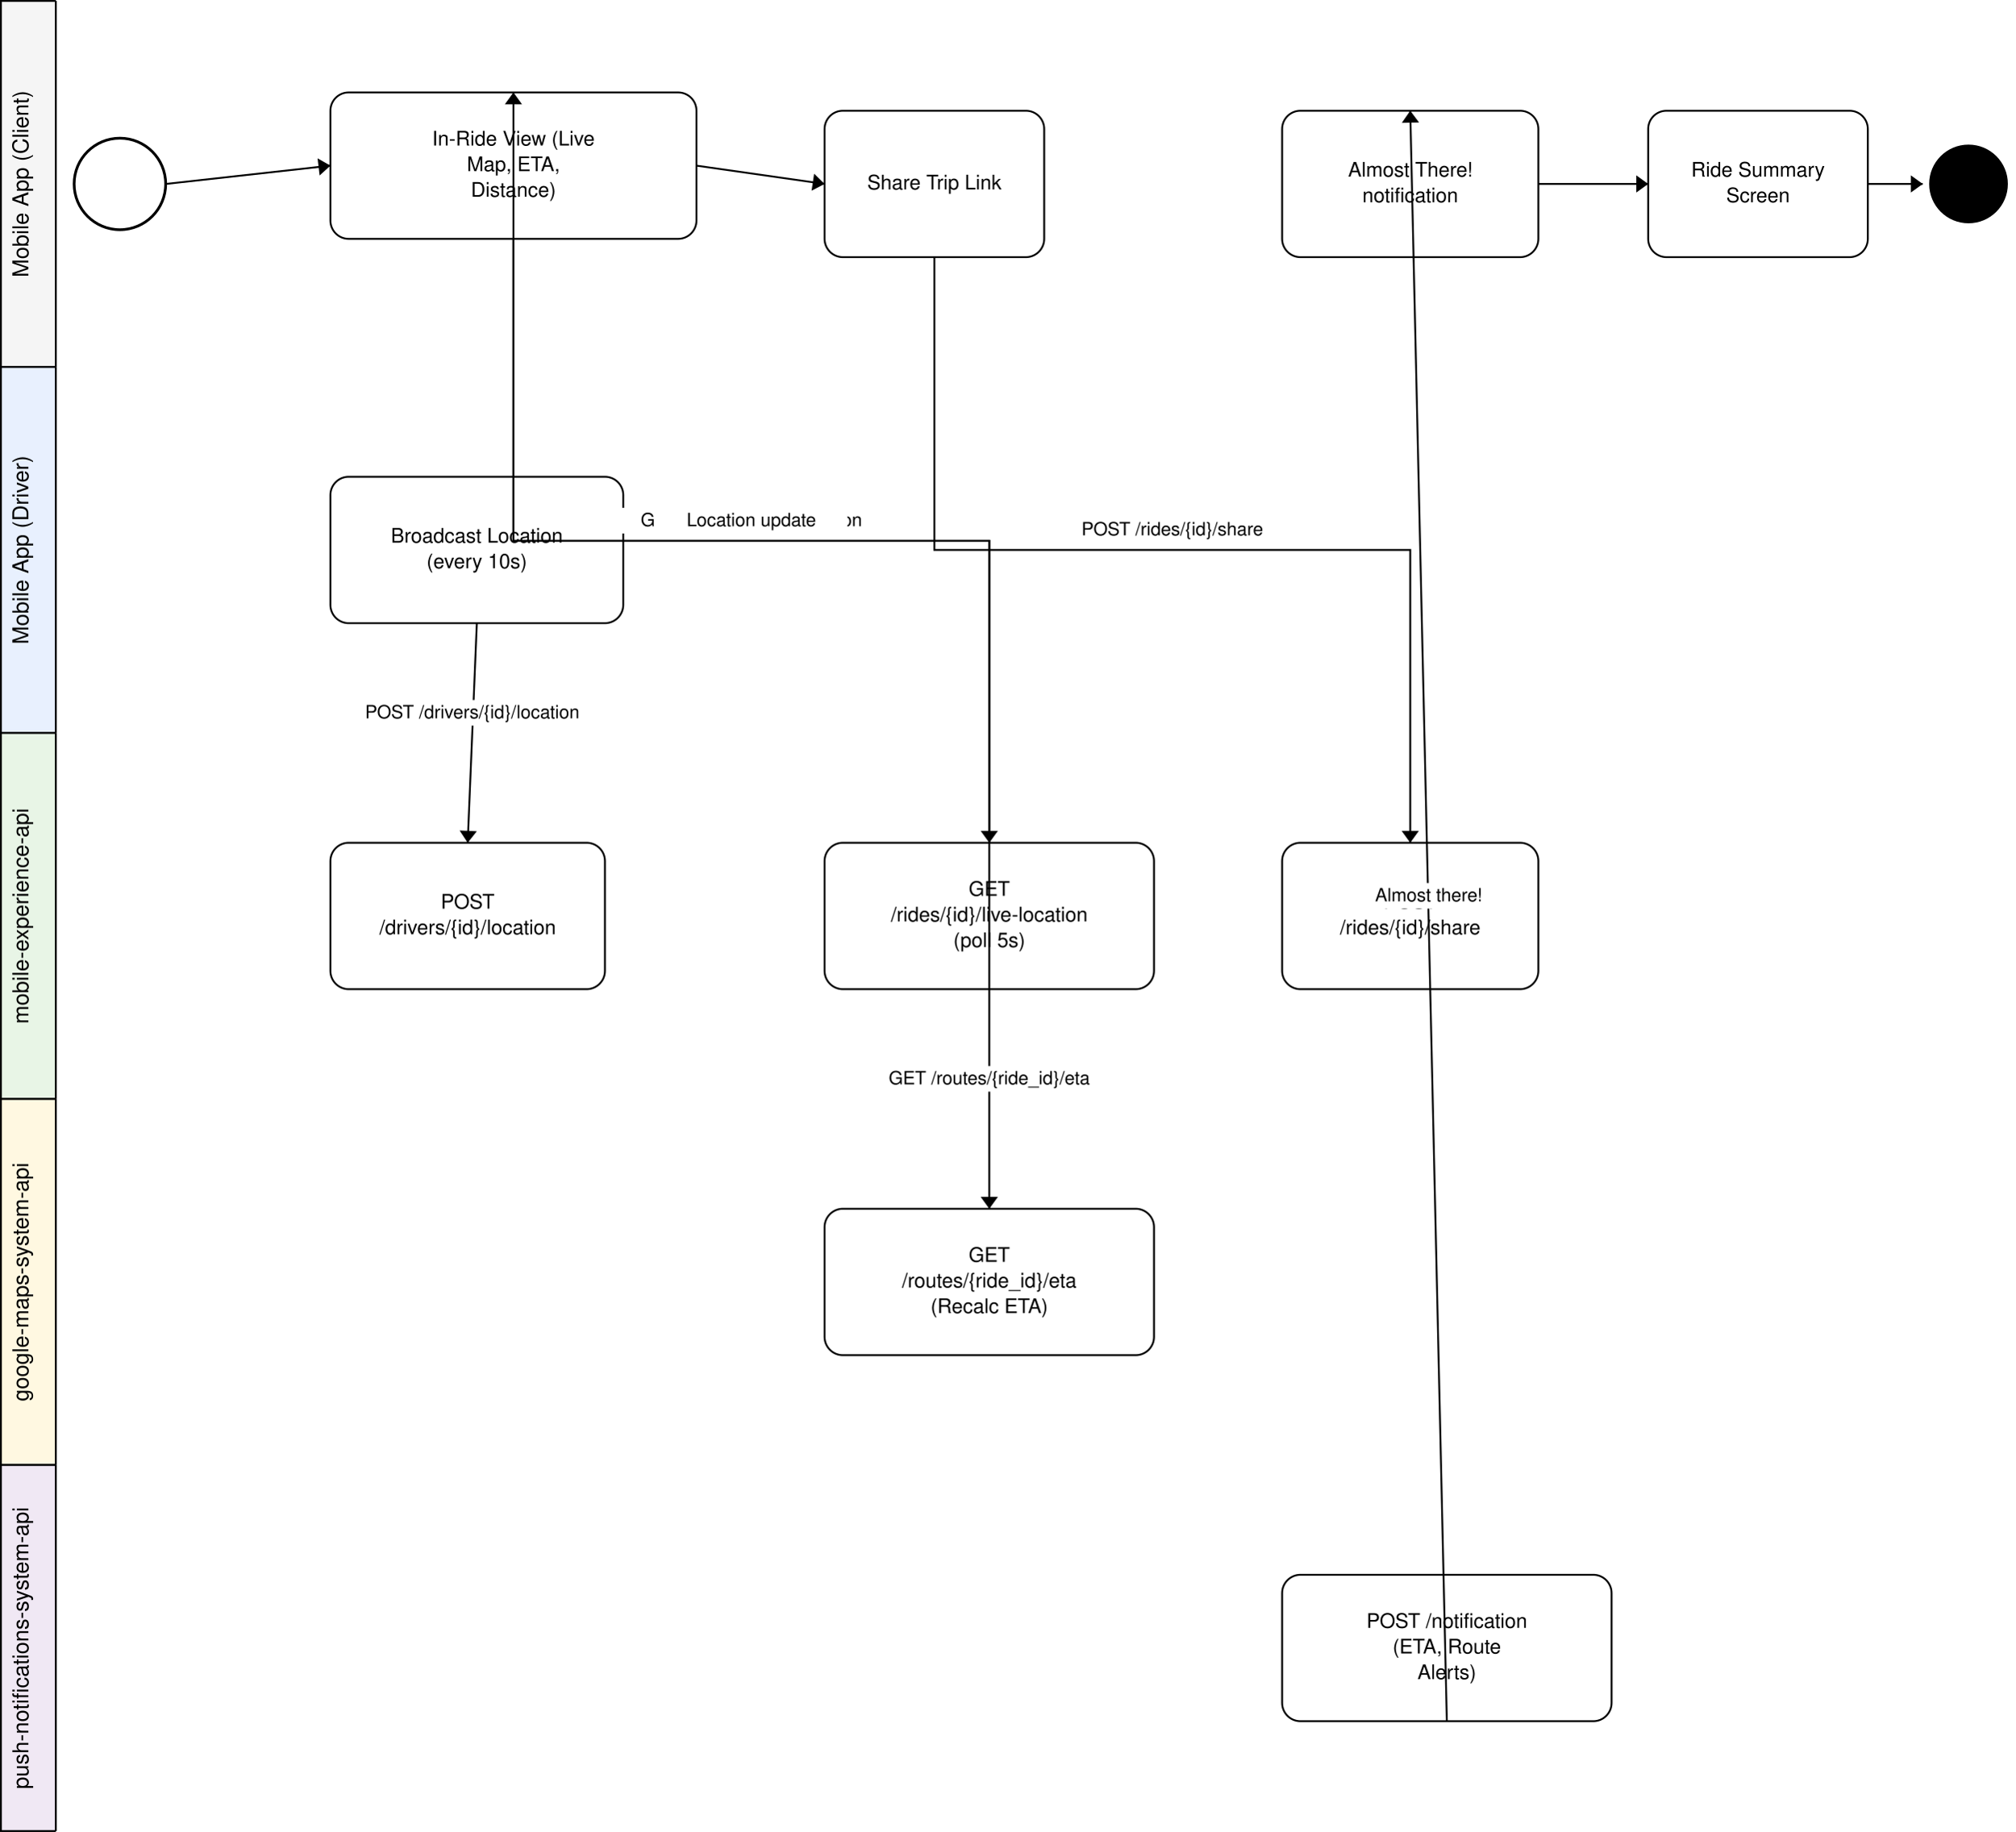
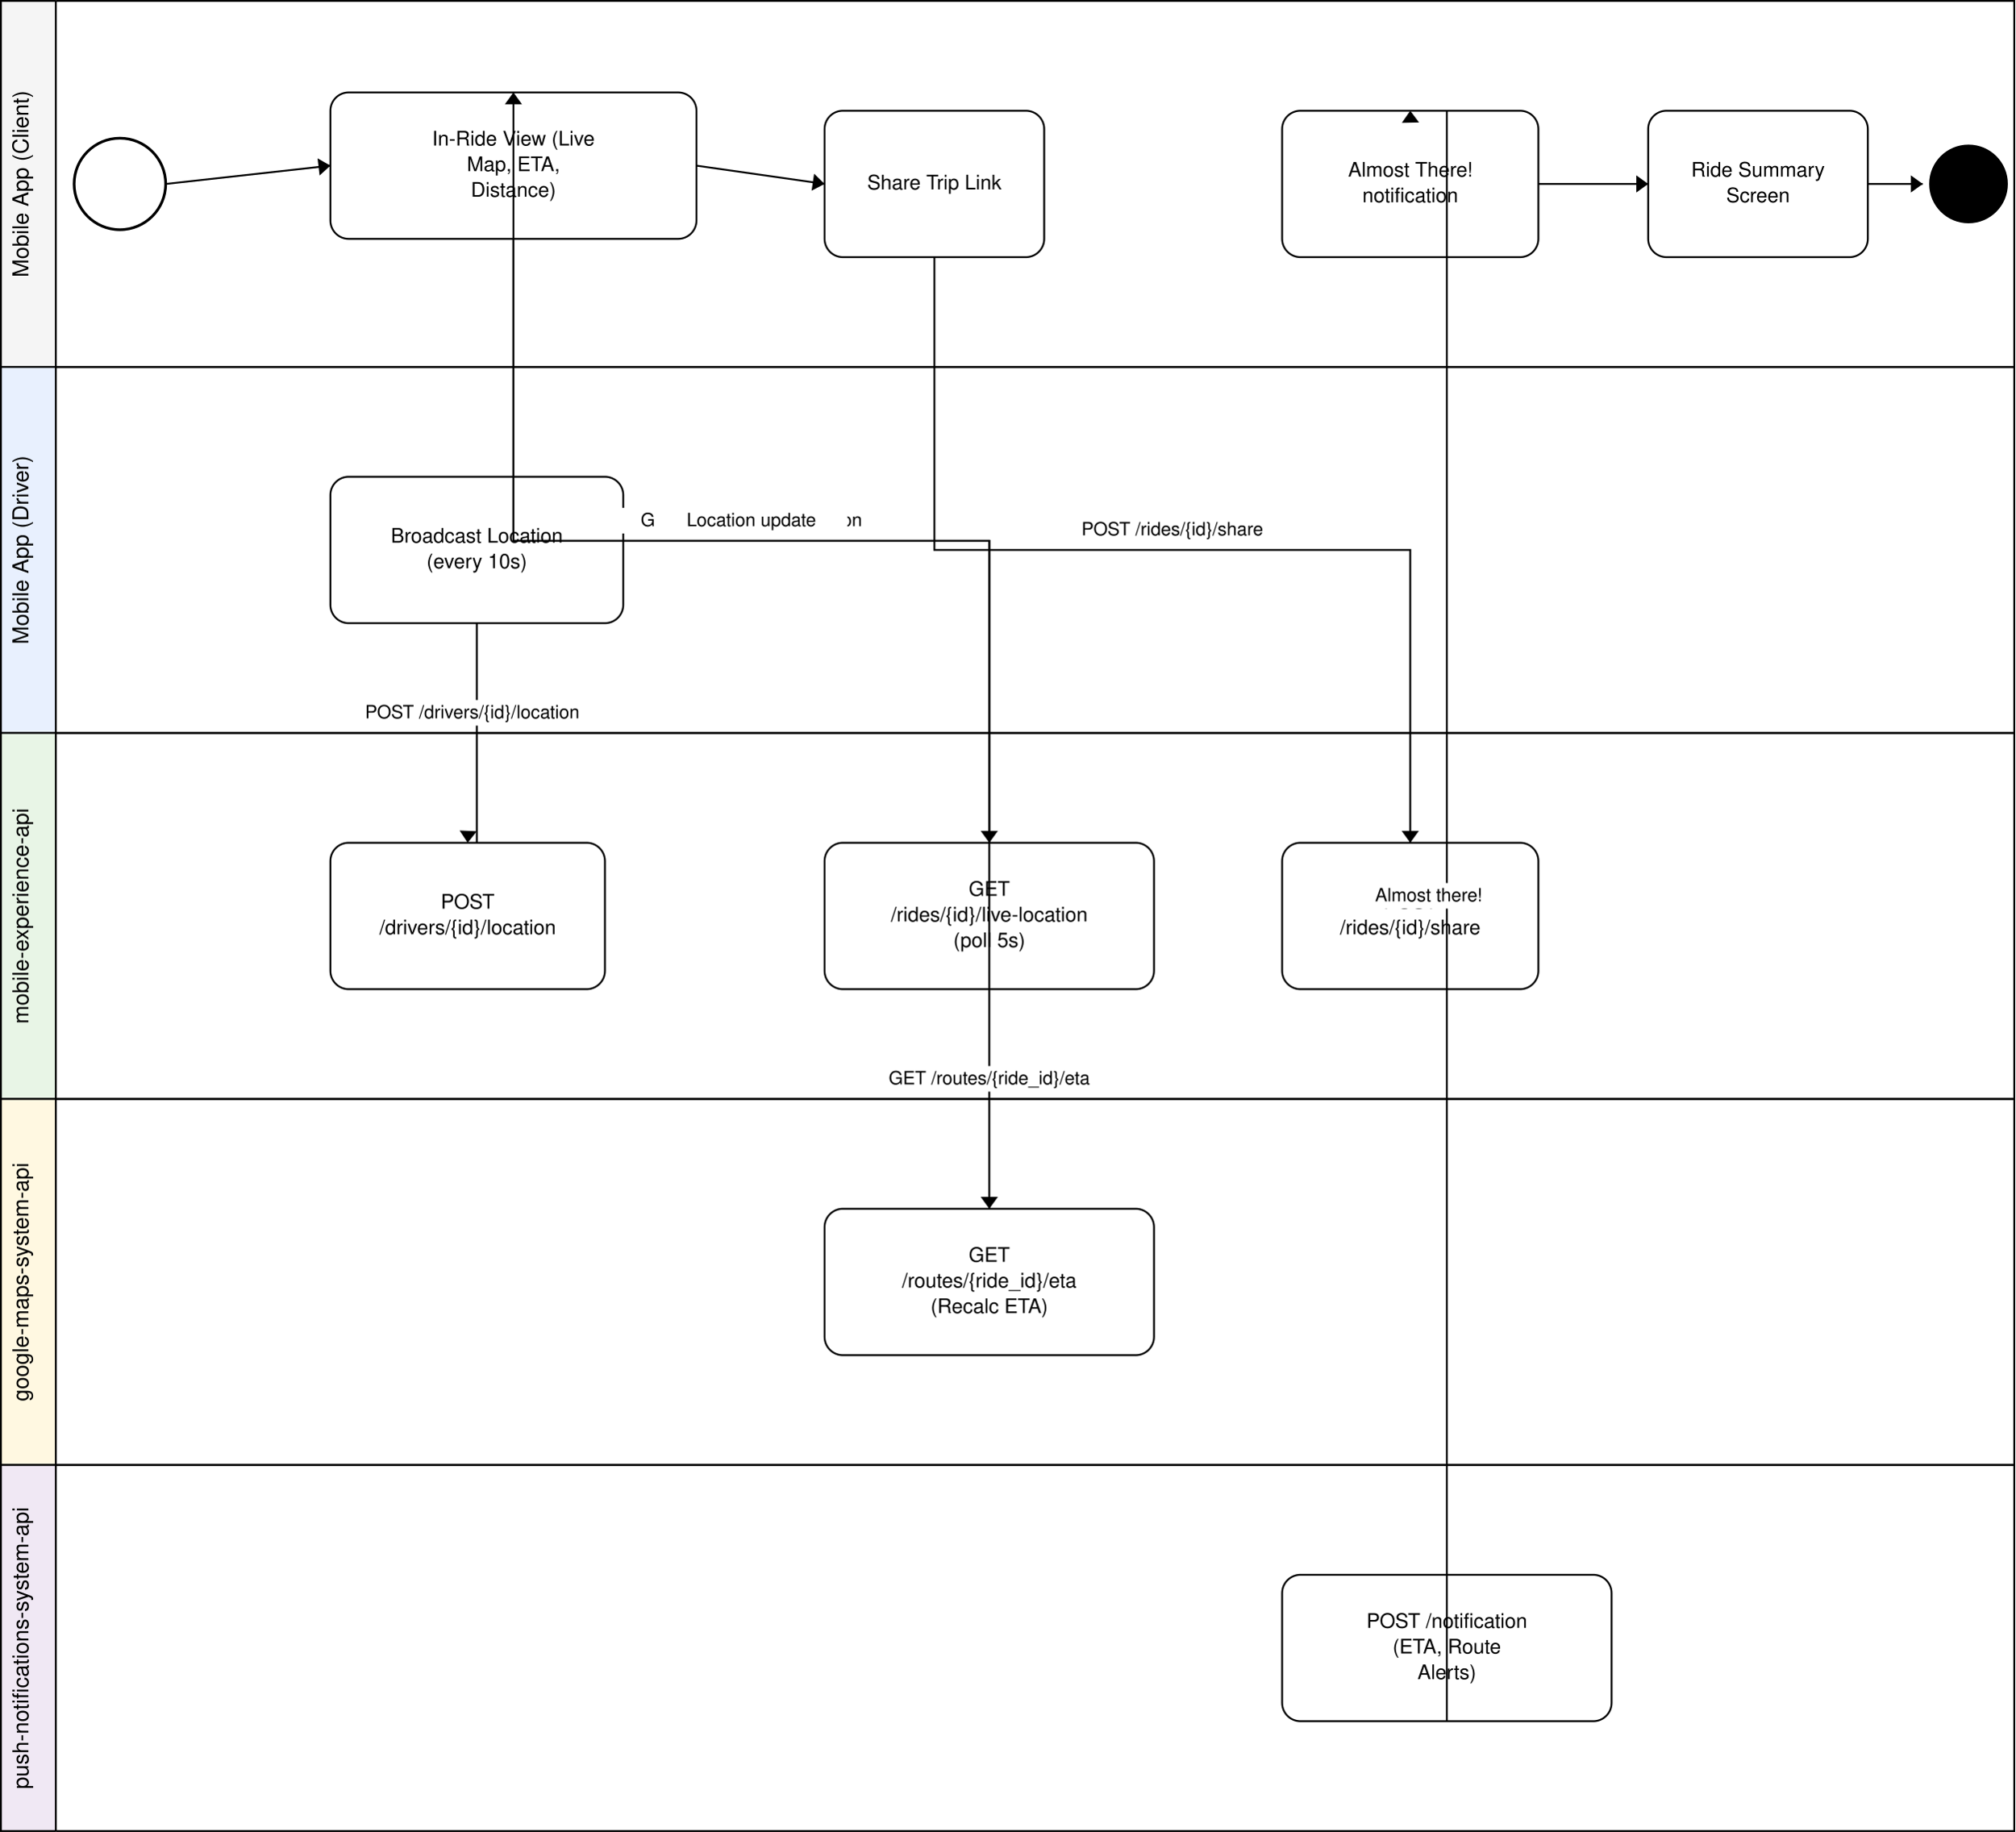
<svg xmlns="http://www.w3.org/2000/svg" version="1.1" width="1101px" height="1001px" viewBox="-0.5 -0.5 1101 1001" content="&lt;mxfile host=&quot;app.diagrams.net&quot; agent=&quot;RideXpress-docs&quot; version=&quot;24.5.3&quot; type=&quot;github&quot;&gt;   &lt;diagram name=&quot;Real-time In-Ride Tracking Flow&quot; id=&quot;diagram-01&quot;&gt;     &lt;mxGraphModel dx=&quot;1652&quot; dy=&quot;1200&quot; grid=&quot;1&quot; gridSize=&quot;10&quot; guides=&quot;1&quot; tooltips=&quot;1&quot; connect=&quot;1&quot; arrows=&quot;1&quot; fold=&quot;1&quot; page=&quot;1&quot; pageScale=&quot;1&quot; pageWidth=&quot;1100&quot; pageHeight=&quot;1000&quot; math=&quot;0&quot; shadow=&quot;0&quot;&gt;       &lt;root&gt;         &lt;mxCell id=&quot;0&quot; /&gt;         &lt;mxCell id=&quot;1&quot; parent=&quot;0&quot; /&gt;         &lt;mxCell id=&quot;L1&quot; value=&quot;Mobile App (Client)&quot; style=&quot;swimlane;horizontal=0;whiteSpace=wrap;html=1;&quot; parent=&quot;1&quot; vertex=&quot;1&quot;&gt;           &lt;mxGeometry y=&quot;0&quot; width=&quot;1100&quot; height=&quot;200&quot; as=&quot;geometry&quot; /&gt;         &lt;/mxCell&gt;         &lt;mxCell id=&quot;L2&quot; value=&quot;Mobile App (Driver)&quot; style=&quot;swimlane;horizontal=0;whiteSpace=wrap;html=1;&quot; parent=&quot;1&quot; vertex=&quot;1&quot;&gt;           &lt;mxGeometry y=&quot;200&quot; width=&quot;1100&quot; height=&quot;200&quot; as=&quot;geometry&quot; /&gt;         &lt;/mxCell&gt;         &lt;mxCell id=&quot;L3&quot; value=&quot;mobile-experience-api&quot; style=&quot;swimlane;horizontal=0;whiteSpace=wrap;html=1;&quot; parent=&quot;1&quot; vertex=&quot;1&quot;&gt;           &lt;mxGeometry y=&quot;400&quot; width=&quot;1100&quot; height=&quot;200&quot; as=&quot;geometry&quot; /&gt;         &lt;/mxCell&gt;         &lt;mxCell id=&quot;L4&quot; value=&quot;google-maps-system-api&quot; style=&quot;swimlane;horizontal=0;whiteSpace=wrap;html=1;&quot; parent=&quot;1&quot; vertex=&quot;1&quot;&gt;           &lt;mxGeometry y=&quot;600&quot; width=&quot;1100&quot; height=&quot;200&quot; as=&quot;geometry&quot; /&gt;         &lt;/mxCell&gt;         &lt;mxCell id=&quot;L5&quot; value=&quot;push-notifications-system-api&quot; style=&quot;swimlane;horizontal=0;whiteSpace=wrap;html=1;&quot; parent=&quot;1&quot; vertex=&quot;1&quot;&gt;           &lt;mxGeometry y=&quot;800&quot; width=&quot;1100&quot; height=&quot;200&quot; as=&quot;geometry&quot; /&gt;         &lt;/mxCell&gt;         &lt;mxCell id=&quot;start&quot; style=&quot;points=[[0.145,0.145,0],[0.5,0,0],[0.855,0.145,0],[1,0.5,0],[0.855,0.855,0],[0.5,1,0],[0.145,0.855,0],[0,0.5,0]];shape=mxgraph.bpmn.event;html=1;verticalLabelPosition=bottom;labelBackgroundColor=#ffffff;verticalAlign=top;align=center;perimeter=ellipsePerimeter;outlineConnect=0;aspect=fixed;outline=standard;symbol=general;&quot; parent=&quot;L1&quot; vertex=&quot;1&quot;&gt;           &lt;mxGeometry x=&quot;40&quot; y=&quot;75&quot; width=&quot;50&quot; height=&quot;50&quot; as=&quot;geometry&quot; /&gt;         &lt;/mxCell&gt;         &lt;mxCell id=&quot;t1&quot; value=&quot;In-Ride View (Live Map, ETA, Distance)&quot; style=&quot;points=[[0.25,0,0],[0.5,0,0],[0.75,0,0],[1,0.25,0],[1,0.5,0],[1,0.75,0],[0.75,1,0],[0.5,1,0],[0.25,1,0],[0,0.75,0],[0,0.5,0],[0,0.25,0]];shape=mxgraph.bpmn.task;whiteSpace=wrap;rectStyle=rounded;size=10;html=1;container=1;expand=0;collapsible=0;taskMarker=abstract;&quot; parent=&quot;L1&quot; vertex=&quot;1&quot;&gt;           &lt;mxGeometry x=&quot;180&quot; y=&quot;50&quot; width=&quot;200&quot; height=&quot;80&quot; as=&quot;geometry&quot; /&gt;         &lt;/mxCell&gt;         &lt;mxCell id=&quot;t1b&quot; value=&quot;Share Trip Link&quot; style=&quot;points=[[0.25,0,0],[0.5,0,0],[0.75,0,0],[1,0.25,0],[1,0.5,0],[1,0.75,0],[0.75,1,0],[0.5,1,0],[0.25,1,0],[0,0.75,0],[0,0.5,0],[0,0.25,0]];shape=mxgraph.bpmn.task;whiteSpace=wrap;rectStyle=rounded;size=10;html=1;container=1;expand=0;collapsible=0;taskMarker=abstract;&quot; parent=&quot;L1&quot; vertex=&quot;1&quot;&gt;           &lt;mxGeometry x=&quot;450&quot; y=&quot;60&quot; width=&quot;120&quot; height=&quot;80&quot; as=&quot;geometry&quot; /&gt;         &lt;/mxCell&gt;         &lt;mxCell id=&quot;t1c&quot; value=&quot;Almost There! notification&quot; style=&quot;points=[[0.25,0,0],[0.5,0,0],[0.75,0,0],[1,0.25,0],[1,0.5,0],[1,0.75,0],[0.75,1,0],[0.5,1,0],[0.25,1,0],[0,0.75,0],[0,0.5,0],[0,0.25,0]];shape=mxgraph.bpmn.task;whiteSpace=wrap;rectStyle=rounded;size=10;html=1;container=1;expand=0;collapsible=0;taskMarker=abstract;&quot; parent=&quot;L1&quot; vertex=&quot;1&quot;&gt;           &lt;mxGeometry x=&quot;700&quot; y=&quot;60&quot; width=&quot;140&quot; height=&quot;80&quot; as=&quot;geometry&quot; /&gt;         &lt;/mxCell&gt;         &lt;mxCell id=&quot;t1d&quot; value=&quot;Ride Summary Screen&quot; style=&quot;points=[[0.25,0,0],[0.5,0,0],[0.75,0,0],[1,0.25,0],[1,0.5,0],[1,0.75,0],[0.75,1,0],[0.5,1,0],[0.25,1,0],[0,0.75,0],[0,0.5,0],[0,0.25,0]];shape=mxgraph.bpmn.task;whiteSpace=wrap;rectStyle=rounded;size=10;html=1;container=1;expand=0;collapsible=0;taskMarker=abstract;&quot; parent=&quot;L1&quot; vertex=&quot;1&quot;&gt;           &lt;mxGeometry x=&quot;900&quot; y=&quot;60&quot; width=&quot;120&quot; height=&quot;80&quot; as=&quot;geometry&quot; /&gt;         &lt;/mxCell&gt;         &lt;mxCell id=&quot;end&quot; style=&quot;ellipse;whiteSpace=wrap;html=1;aspect=fixed;fillColor=#000000;&quot; parent=&quot;L1&quot; vertex=&quot;1&quot;&gt;           &lt;mxGeometry x=&quot;1050&quot; y=&quot;75&quot; width=&quot;50&quot; height=&quot;50&quot; as=&quot;geometry&quot; /&gt;         &lt;/mxCell&gt;         &lt;mxCell id=&quot;t2&quot; value=&quot;Broadcast Location (every 10s)&quot; style=&quot;points=[[0.25,0,0],[0.5,0,0],[0.75,0,0],[1,0.25,0],[1,0.5,0],[1,0.75,0],[0.75,1,0],[0.5,1,0],[0.25,1,0],[0,0.75,0],[0,0.5,0],[0,0.25,0]];shape=mxgraph.bpmn.task;whiteSpace=wrap;rectStyle=rounded;size=10;html=1;container=1;expand=0;collapsible=0;taskMarker=abstract;&quot; parent=&quot;L2&quot; vertex=&quot;1&quot;&gt;           &lt;mxGeometry x=&quot;180&quot; y=&quot;60&quot; width=&quot;160&quot; height=&quot;80&quot; as=&quot;geometry&quot; /&gt;         &lt;/mxCell&gt;         &lt;mxCell id=&quot;t3a&quot; value=&quot;POST /drivers/{id}/location&quot; style=&quot;points=[[0.25,0,0],[0.5,0,0],[0.75,0,0],[1,0.25,0],[1,0.5,0],[1,0.75,0],[0.75,1,0],[0.5,1,0],[0.25,1,0],[0,0.75,0],[0,0.5,0],[0,0.25,0]];shape=mxgraph.bpmn.task;whiteSpace=wrap;rectStyle=rounded;size=10;html=1;container=1;expand=0;collapsible=0;taskMarker=abstract;&quot; parent=&quot;L3&quot; vertex=&quot;1&quot;&gt;           &lt;mxGeometry x=&quot;180&quot; y=&quot;60&quot; width=&quot;150&quot; height=&quot;80&quot; as=&quot;geometry&quot; /&gt;         &lt;/mxCell&gt;         &lt;mxCell id=&quot;t3b&quot; value=&quot;GET /rides/{id}/live-location (poll 5s)&quot; style=&quot;points=[[0.25,0,0],[0.5,0,0],[0.75,0,0],[1,0.25,0],[1,0.5,0],[1,0.75,0],[0.75,1,0],[0.5,1,0],[0.25,1,0],[0,0.75,0],[0,0.5,0],[0,0.25,0]];shape=mxgraph.bpmn.task;whiteSpace=wrap;rectStyle=rounded;size=10;html=1;container=1;expand=0;collapsible=0;taskMarker=abstract;&quot; parent=&quot;L3&quot; vertex=&quot;1&quot;&gt;           &lt;mxGeometry x=&quot;450&quot; y=&quot;60&quot; width=&quot;180&quot; height=&quot;80&quot; as=&quot;geometry&quot; /&gt;         &lt;/mxCell&gt;         &lt;mxCell id=&quot;t3c&quot; value=&quot;POST /rides/{id}/share&quot; style=&quot;points=[[0.25,0,0],[0.5,0,0],[0.75,0,0],[1,0.25,0],[1,0.5,0],[1,0.75,0],[0.75,1,0],[0.5,1,0],[0.25,1,0],[0,0.75,0],[0,0.5,0],[0,0.25,0]];shape=mxgraph.bpmn.task;whiteSpace=wrap;rectStyle=rounded;size=10;html=1;container=1;expand=0;collapsible=0;taskMarker=abstract;&quot; parent=&quot;L3&quot; vertex=&quot;1&quot;&gt;           &lt;mxGeometry x=&quot;700&quot; y=&quot;60&quot; width=&quot;140&quot; height=&quot;80&quot; as=&quot;geometry&quot; /&gt;         &lt;/mxCell&gt;         &lt;mxCell id=&quot;t4&quot; value=&quot;GET /routes/{ride_id}/eta (Recalc ETA)&quot; style=&quot;points=[[0.25,0,0],[0.5,0,0],[0.75,0,0],[1,0.25,0],[1,0.5,0],[1,0.75,0],[0.75,1,0],[0.5,1,0],[0.25,1,0],[0,0.75,0],[0,0.5,0],[0,0.25,0]];shape=mxgraph.bpmn.task;whiteSpace=wrap;rectStyle=rounded;size=10;html=1;container=1;expand=0;collapsible=0;taskMarker=abstract;&quot; parent=&quot;L4&quot; vertex=&quot;1&quot;&gt;           &lt;mxGeometry x=&quot;450&quot; y=&quot;60&quot; width=&quot;180&quot; height=&quot;80&quot; as=&quot;geometry&quot; /&gt;         &lt;/mxCell&gt;         &lt;mxCell id=&quot;t5&quot; value=&quot;POST /notification (ETA, Route Alerts)&quot; style=&quot;points=[[0.25,0,0],[0.5,0,0],[0.75,0,0],[1,0.25,0],[1,0.5,0],[1,0.75,0],[0.75,1,0],[0.5,1,0],[0.25,1,0],[0,0.75,0],[0,0.5,0],[0,0.25,0]];shape=mxgraph.bpmn.task;whiteSpace=wrap;rectStyle=rounded;size=10;html=1;container=1;expand=0;collapsible=0;taskMarker=abstract;&quot; parent=&quot;L5&quot; vertex=&quot;1&quot;&gt;           &lt;mxGeometry x=&quot;700&quot; y=&quot;60&quot; width=&quot;180&quot; height=&quot;80&quot; as=&quot;geometry&quot; /&gt;         &lt;/mxCell&gt;         &lt;mxCell id=&quot;e1&quot; style=&quot;edgeStyle=orthogonalEdgeStyle;rounded=0;orthogonalLoop=1;jettySize=auto;html=1;&quot; parent=&quot;1&quot; edge=&quot;1&quot; source=&quot;start&quot; target=&quot;t1&quot;&gt;           &lt;mxGeometry relative=&quot;1&quot; as=&quot;geometry&quot; /&gt;         &lt;/mxCell&gt;         &lt;mxCell id=&quot;e2&quot; style=&quot;edgeStyle=orthogonalEdgeStyle;rounded=0;orthogonalLoop=1;jettySize=auto;html=1;&quot; parent=&quot;1&quot; edge=&quot;1&quot; source=&quot;t2&quot; target=&quot;t3a&quot;&gt;           &lt;mxGeometry relative=&quot;1&quot; as=&quot;geometry&quot; /&gt;         &lt;/mxCell&gt;         &lt;mxCell id=&quot;e2_l&quot; value=&quot;POST /drivers/{id}/location&quot; style=&quot;edgeLabel;html=1;align=center;verticalAlign=middle;resizable=0;points=[];&quot; parent=&quot;e2&quot; vertex=&quot;1&quot;&gt;           &lt;mxGeometry relative=&quot;1&quot; as=&quot;geometry&quot; /&gt;             &lt;mxPoint as=&quot;offset&quot; /&gt;         &lt;/mxCell&gt;         &lt;mxCell id=&quot;e3&quot; style=&quot;edgeStyle=orthogonalEdgeStyle;rounded=0;orthogonalLoop=1;jettySize=auto;html=1;&quot; parent=&quot;1&quot; edge=&quot;1&quot; source=&quot;t1&quot; target=&quot;t3b&quot;&gt;           &lt;mxGeometry relative=&quot;1&quot; as=&quot;geometry&quot; /&gt;         &lt;/mxCell&gt;         &lt;mxCell id=&quot;e3_l&quot; value=&quot;GET /rides/{id}/live-location&quot; style=&quot;edgeLabel;html=1;align=center;verticalAlign=middle;resizable=0;points=[];&quot; parent=&quot;e3&quot; vertex=&quot;1&quot;&gt;           &lt;mxGeometry relative=&quot;1&quot; as=&quot;geometry&quot; /&gt;             &lt;mxPoint as=&quot;offset&quot; /&gt;         &lt;/mxCell&gt;         &lt;mxCell id=&quot;e4&quot; style=&quot;edgeStyle=orthogonalEdgeStyle;rounded=0;orthogonalLoop=1;jettySize=auto;html=1;&quot; parent=&quot;1&quot; edge=&quot;1&quot; source=&quot;t3b&quot; target=&quot;t4&quot;&gt;           &lt;mxGeometry relative=&quot;1&quot; as=&quot;geometry&quot; /&gt;         &lt;/mxCell&gt;         &lt;mxCell id=&quot;e4_l&quot; value=&quot;GET /routes/{ride_id}/eta&quot; style=&quot;edgeLabel;html=1;align=center;verticalAlign=middle;resizable=0;points=[];&quot; parent=&quot;e4&quot; vertex=&quot;1&quot;&gt;           &lt;mxGeometry relative=&quot;1&quot; as=&quot;geometry&quot; /&gt;             &lt;mxPoint as=&quot;offset&quot; /&gt;         &lt;/mxCell&gt;         &lt;mxCell id=&quot;e5&quot; style=&quot;edgeStyle=orthogonalEdgeStyle;rounded=0;orthogonalLoop=1;jettySize=auto;html=1;&quot; parent=&quot;1&quot; edge=&quot;1&quot; source=&quot;t3b&quot; target=&quot;t1&quot;&gt;           &lt;mxGeometry relative=&quot;1&quot; as=&quot;geometry&quot; /&gt;         &lt;/mxCell&gt;         &lt;mxCell id=&quot;e5_l&quot; value=&quot;Location update&quot; style=&quot;edgeLabel;html=1;align=center;verticalAlign=middle;resizable=0;points=[];&quot; parent=&quot;e5&quot; vertex=&quot;1&quot;&gt;           &lt;mxGeometry relative=&quot;1&quot; as=&quot;geometry&quot; /&gt;             &lt;mxPoint as=&quot;offset&quot; /&gt;         &lt;/mxCell&gt;         &lt;mxCell id=&quot;e6&quot; style=&quot;edgeStyle=orthogonalEdgeStyle;rounded=0;orthogonalLoop=1;jettySize=auto;html=1;&quot; parent=&quot;1&quot; edge=&quot;1&quot; source=&quot;t1b&quot; target=&quot;t3c&quot;&gt;           &lt;mxGeometry relative=&quot;1&quot; as=&quot;geometry&quot; /&gt;         &lt;/mxCell&gt;         &lt;mxCell id=&quot;e6_l&quot; value=&quot;POST /rides/{id}/share&quot; style=&quot;edgeLabel;html=1;align=center;verticalAlign=middle;resizable=0;points=[];&quot; parent=&quot;e6&quot; vertex=&quot;1&quot;&gt;           &lt;mxGeometry relative=&quot;1&quot; as=&quot;geometry&quot; /&gt;             &lt;mxPoint as=&quot;offset&quot; /&gt;         &lt;/mxCell&gt;         &lt;mxCell id=&quot;e7&quot; style=&quot;edgeStyle=orthogonalEdgeStyle;rounded=0;orthogonalLoop=1;jettySize=auto;html=1;&quot; parent=&quot;1&quot; edge=&quot;1&quot; source=&quot;t1&quot; target=&quot;t1b&quot;&gt;           &lt;mxGeometry relative=&quot;1&quot; as=&quot;geometry&quot; /&gt;         &lt;/mxCell&gt;         &lt;mxCell id=&quot;e8&quot; style=&quot;edgeStyle=orthogonalEdgeStyle;rounded=0;orthogonalLoop=1;jettySize=auto;html=1;&quot; parent=&quot;1&quot; edge=&quot;1&quot; source=&quot;t5&quot; target=&quot;t1c&quot;&gt;           &lt;mxGeometry relative=&quot;1&quot; as=&quot;geometry&quot; /&gt;         &lt;/mxCell&gt;         &lt;mxCell id=&quot;e8_l&quot; value=&quot;Almost there!&quot; style=&quot;edgeLabel;html=1;align=center;verticalAlign=middle;resizable=0;points=[];&quot; parent=&quot;e8&quot; vertex=&quot;1&quot;&gt;           &lt;mxGeometry relative=&quot;1&quot; as=&quot;geometry&quot; /&gt;             &lt;mxPoint as=&quot;offset&quot; /&gt;         &lt;/mxCell&gt;         &lt;mxCell id=&quot;e9&quot; style=&quot;edgeStyle=orthogonalEdgeStyle;rounded=0;orthogonalLoop=1;jettySize=auto;html=1;&quot; parent=&quot;1&quot; edge=&quot;1&quot; source=&quot;t1c&quot; target=&quot;t1d&quot;&gt;           &lt;mxGeometry relative=&quot;1&quot; as=&quot;geometry&quot; /&gt;         &lt;/mxCell&gt;         &lt;mxCell id=&quot;e10&quot; style=&quot;edgeStyle=orthogonalEdgeStyle;rounded=0;orthogonalLoop=1;jettySize=auto;html=1;&quot; parent=&quot;1&quot; edge=&quot;1&quot; source=&quot;t1d&quot; target=&quot;end&quot;&gt;           &lt;mxGeometry relative=&quot;1&quot; as=&quot;geometry&quot; /&gt;         &lt;/mxCell&gt;       &lt;/root&gt;     &lt;/mxGraphModel&gt;   &lt;/diagram&gt; &lt;/mxfile&gt;" style="background-color: rgb(255, 255, 255);">
  <defs />
  <g>
    <path d="M 30 0 L 0 0 L 0 200 L 30 200" fill="#f5f5f5" stroke="rgb(0, 0, 0)" stroke-miterlimit="10" pointer-events="all" />
-     <path d="30 0 L 1100 0 L 1100 200 L 30 200" fill="none" stroke="rgb(0, 0, 0)" stroke-miterlimit="10" pointer-events="none" />
+     <path d="M 30 0 L 1100 0 L 1100 200 L 30 200" fill="none" stroke="rgb(0, 0, 0)" stroke-miterlimit="10" pointer-events="none" />
    <path d="M 30 0 L 30 200" fill="none" stroke="rgb(0, 0, 0)" stroke-miterlimit="10" pointer-events="none" />
    <g transform="translate(15,100)">
      <text text-anchor="middle" font-family="Helvetica" font-size="12" transform="rotate(-90)" fill="rgb(0,0,0)">Mobile App (Client)</text>
    </g>
    <path d="M 30 200 L 0 200 L 0 400 L 30 400" fill="#e8f0fe" stroke="rgb(0, 0, 0)" stroke-miterlimit="10" pointer-events="all" />
-     <path d="30 200 L 1100 200 L 1100 400 L 30 400" fill="none" stroke="rgb(0, 0, 0)" stroke-miterlimit="10" pointer-events="none" />
+     <path d="M 30 200 L 1100 200 L 1100 400 L 30 400" fill="none" stroke="rgb(0, 0, 0)" stroke-miterlimit="10" pointer-events="none" />
    <path d="M 30 200 L 30 400" fill="none" stroke="rgb(0, 0, 0)" stroke-miterlimit="10" pointer-events="none" />
    <g transform="translate(15,300)">
      <text text-anchor="middle" font-family="Helvetica" font-size="12" transform="rotate(-90)" fill="rgb(0,0,0)">Mobile App (Driver)</text>
    </g>
    <path d="M 30 400 L 0 400 L 0 600 L 30 600" fill="#e8f5e6" stroke="rgb(0, 0, 0)" stroke-miterlimit="10" pointer-events="all" />
-     <path d="30 400 L 1100 400 L 1100 600 L 30 600" fill="none" stroke="rgb(0, 0, 0)" stroke-miterlimit="10" pointer-events="none" />
+     <path d="M 30 400 L 1100 400 L 1100 600 L 30 600" fill="none" stroke="rgb(0, 0, 0)" stroke-miterlimit="10" pointer-events="none" />
    <path d="M 30 400 L 30 600" fill="none" stroke="rgb(0, 0, 0)" stroke-miterlimit="10" pointer-events="none" />
    <g transform="translate(15,500)">
      <text text-anchor="middle" font-family="Helvetica" font-size="12" transform="rotate(-90)" fill="rgb(0,0,0)">mobile-experience-api</text>
    </g>
    <path d="M 30 600 L 0 600 L 0 800 L 30 800" fill="#fff8e1" stroke="rgb(0, 0, 0)" stroke-miterlimit="10" pointer-events="all" />
-     <path d="30 600 L 1100 600 L 1100 800 L 30 800" fill="none" stroke="rgb(0, 0, 0)" stroke-miterlimit="10" pointer-events="none" />
+     <path d="M 30 600 L 1100 600 L 1100 800 L 30 800" fill="none" stroke="rgb(0, 0, 0)" stroke-miterlimit="10" pointer-events="none" />
    <path d="M 30 600 L 30 800" fill="none" stroke="rgb(0, 0, 0)" stroke-miterlimit="10" pointer-events="none" />
    <g transform="translate(15,700)">
      <text text-anchor="middle" font-family="Helvetica" font-size="12" transform="rotate(-90)" fill="rgb(0,0,0)">google-maps-system-api</text>
    </g>
    <path d="M 30 800 L 0 800 L 0 1000 L 30 1000" fill="#f0e8f4" stroke="rgb(0, 0, 0)" stroke-miterlimit="10" pointer-events="all" />
-     <path d="30 800 L 1100 800 L 1100 1000 L 30 1000" fill="none" stroke="rgb(0, 0, 0)" stroke-miterlimit="10" pointer-events="none" />
+     <path d="M 30 800 L 1100 800 L 1100 1000 L 30 1000" fill="none" stroke="rgb(0, 0, 0)" stroke-miterlimit="10" pointer-events="none" />
    <path d="M 30 800 L 30 1000" fill="none" stroke="rgb(0, 0, 0)" stroke-miterlimit="10" pointer-events="none" />
    <g transform="translate(15,900)">
      <text text-anchor="middle" font-family="Helvetica" font-size="12" transform="rotate(-90)" fill="rgb(0,0,0)">push-notifications-system-api</text>
    </g>
    <ellipse cx="65" cy="100" rx="25" ry="25" fill="rgb(255, 255, 255)" stroke="rgb(0, 0, 0)" stroke-width="1.5" pointer-events="all" />
    <rect x="180" y="50" width="200" height="80" rx="10" ry="10" fill="rgb(255, 255, 255)" stroke="rgb(0, 0, 0)" stroke-miterlimit="10" pointer-events="all" />
    <text x="280" y="79" text-anchor="middle" font-family="Helvetica" font-size="11" fill="rgb(0,0,0)">In-Ride View (Live</text>
    <text x="280" y="93" text-anchor="middle" font-family="Helvetica" font-size="11" fill="rgb(0,0,0)">Map, ETA,</text>
    <text x="280" y="107" text-anchor="middle" font-family="Helvetica" font-size="11" fill="rgb(0,0,0)">Distance)</text>
    <rect x="450" y="60" width="120" height="80" rx="10" ry="10" fill="rgb(255, 255, 255)" stroke="rgb(0, 0, 0)" stroke-miterlimit="10" pointer-events="all" />
    <text x="510" y="103" text-anchor="middle" font-family="Helvetica" font-size="11" fill="rgb(0,0,0)">Share Trip Link</text>
    <rect x="700" y="60" width="140" height="80" rx="10" ry="10" fill="rgb(255, 255, 255)" stroke="rgb(0, 0, 0)" stroke-miterlimit="10" pointer-events="all" />
    <text x="770" y="96" text-anchor="middle" font-family="Helvetica" font-size="11" fill="rgb(0,0,0)">Almost There!</text>
    <text x="770" y="110" text-anchor="middle" font-family="Helvetica" font-size="11" fill="rgb(0,0,0)">notification</text>
    <rect x="900" y="60" width="120" height="80" rx="10" ry="10" fill="rgb(255, 255, 255)" stroke="rgb(0, 0, 0)" stroke-miterlimit="10" pointer-events="all" />
    <text x="960" y="96" text-anchor="middle" font-family="Helvetica" font-size="11" fill="rgb(0,0,0)">Ride Summary</text>
    <text x="960" y="110" text-anchor="middle" font-family="Helvetica" font-size="11" fill="rgb(0,0,0)">Screen</text>
    <ellipse cx="1075" cy="100" rx="20" ry="20" fill="rgb(0, 0, 0)" stroke="rgb(0, 0, 0)" stroke-width="3" pointer-events="all" />
    <rect x="180" y="260" width="160" height="80" rx="10" ry="10" fill="rgb(255, 255, 255)" stroke="rgb(0, 0, 0)" stroke-miterlimit="10" pointer-events="all" />
    <text x="260" y="296" text-anchor="middle" font-family="Helvetica" font-size="11" fill="rgb(0,0,0)">Broadcast Location</text>
    <text x="260" y="310" text-anchor="middle" font-family="Helvetica" font-size="11" fill="rgb(0,0,0)">(every 10s)</text>
    <rect x="180" y="460" width="150" height="80" rx="10" ry="10" fill="rgb(255, 255, 255)" stroke="rgb(0, 0, 0)" stroke-miterlimit="10" pointer-events="all" />
    <text x="255" y="496" text-anchor="middle" font-family="Helvetica" font-size="11" fill="rgb(0,0,0)">POST</text>
    <text x="255" y="510" text-anchor="middle" font-family="Helvetica" font-size="11" fill="rgb(0,0,0)">/drivers/{id}/location</text>
    <rect x="450" y="460" width="180" height="80" rx="10" ry="10" fill="rgb(255, 255, 255)" stroke="rgb(0, 0, 0)" stroke-miterlimit="10" pointer-events="all" />
    <text x="540" y="489" text-anchor="middle" font-family="Helvetica" font-size="11" fill="rgb(0,0,0)">GET</text>
    <text x="540" y="503" text-anchor="middle" font-family="Helvetica" font-size="11" fill="rgb(0,0,0)">/rides/{id}/live-location</text>
    <text x="540" y="517" text-anchor="middle" font-family="Helvetica" font-size="11" fill="rgb(0,0,0)">(poll 5s)</text>
    <rect x="700" y="460" width="140" height="80" rx="10" ry="10" fill="rgb(255, 255, 255)" stroke="rgb(0, 0, 0)" stroke-miterlimit="10" pointer-events="all" />
    <text x="770" y="496" text-anchor="middle" font-family="Helvetica" font-size="11" fill="rgb(0,0,0)">POST</text>
    <text x="770" y="510" text-anchor="middle" font-family="Helvetica" font-size="11" fill="rgb(0,0,0)">/rides/{id}/share</text>
    <rect x="450" y="660" width="180" height="80" rx="10" ry="10" fill="rgb(255, 255, 255)" stroke="rgb(0, 0, 0)" stroke-miterlimit="10" pointer-events="all" />
    <text x="540" y="689" text-anchor="middle" font-family="Helvetica" font-size="11" fill="rgb(0,0,0)">GET</text>
    <text x="540" y="703" text-anchor="middle" font-family="Helvetica" font-size="11" fill="rgb(0,0,0)">/routes/{ride_id}/eta</text>
    <text x="540" y="717" text-anchor="middle" font-family="Helvetica" font-size="11" fill="rgb(0,0,0)">(Recalc ETA)</text>
    <rect x="700" y="860" width="180" height="80" rx="10" ry="10" fill="rgb(255, 255, 255)" stroke="rgb(0, 0, 0)" stroke-miterlimit="10" pointer-events="all" />
    <text x="790" y="889" text-anchor="middle" font-family="Helvetica" font-size="11" fill="rgb(0,0,0)">POST /notification</text>
    <text x="790" y="903" text-anchor="middle" font-family="Helvetica" font-size="11" fill="rgb(0,0,0)">(ETA, Route</text>
    <text x="790" y="917" text-anchor="middle" font-family="Helvetica" font-size="11" fill="rgb(0,0,0)">Alerts)</text>
    <path d="M 90 100.0 L 180 90.0" fill="none" stroke="rgb(0, 0, 0)" stroke-miterlimit="10" pointer-events="stroke" />
    <path d="M 180 90.0 L 174.1 95.4 L 173.0 86.0 Z" fill="rgb(0,0,0)" />
-     <path d="M 260.0 340 L 255.0 460" fill="none" stroke="rgb(0, 0, 0)" stroke-miterlimit="10" pointer-events="stroke" />
+     <path d="M 260 340 L 260 460" fill="none" stroke="rgb(0, 0, 0)" stroke-miterlimit="10" pointer-events="stroke" />
    <path d="M 255.0 460 L 250.6 453.3 L 260.0 453.7 Z" fill="rgb(0,0,0)" />
    <rect x="163.0" y="382.0" width="189" height="14" fill="rgb(255,255,255)" stroke="none" />
    <text x="257.5" y="392.0" text-anchor="middle" font-family="Helvetica" font-size="10" fill="rgb(0,0,0)">POST /drivers/{id}/location</text>
    <path d="M 280.0 130 L 280.0 295.0 L 540.0 295.0 L 540.0 460" fill="none" stroke="rgb(0, 0, 0)" stroke-miterlimit="10" pointer-events="stroke" />
    <path d="M 540.0 460 L 535.3 453.5 L 544.7 453.5 Z" fill="rgb(0,0,0)" />
    <rect x="308.5" y="277.0" width="203" height="14" fill="rgb(255,255,255)" stroke="none" />
    <text x="410.0" y="287.0" text-anchor="middle" font-family="Helvetica" font-size="10" fill="rgb(0,0,0)">GET /rides/{id}/live-location</text>
    <path d="M 540.0 540 L 540.0 660" fill="none" stroke="rgb(0, 0, 0)" stroke-miterlimit="10" pointer-events="stroke" />
    <path d="M 540.0 660 L 535.3 653.5 L 544.7 653.5 Z" fill="rgb(0,0,0)" />
    <rect x="452.5" y="582.0" width="175" height="14" fill="rgb(255,255,255)" stroke="none" />
    <text x="540.0" y="592.0" text-anchor="middle" font-family="Helvetica" font-size="10" fill="rgb(0,0,0)">GET /routes/{ride_id}/eta</text>
    <path d="M 540.0 540 L 540.0 295.0 L 280.0 295.0 L 280.0 50" fill="none" stroke="rgb(0, 0, 0)" stroke-miterlimit="10" pointer-events="stroke" />
    <path d="M 280.0 50 L 284.7 56.5 L 275.3 56.5 Z" fill="rgb(0,0,0)" />
    <rect x="357.5" y="277.0" width="105" height="14" fill="rgb(255,255,255)" stroke="none" />
    <text x="410.0" y="287.0" text-anchor="middle" font-family="Helvetica" font-size="10" fill="rgb(0,0,0)">Location update</text>
    <path d="M 510.0 140 L 510.0 300.0 L 770.0 300.0 L 770.0 460" fill="none" stroke="rgb(0, 0, 0)" stroke-miterlimit="10" pointer-events="stroke" />
    <path d="M 770.0 460 L 765.3 453.5 L 774.7 453.5 Z" fill="rgb(0,0,0)" />
    <rect x="563.0" y="282.0" width="154" height="14" fill="rgb(255,255,255)" stroke="none" />
    <text x="640.0" y="292.0" text-anchor="middle" font-family="Helvetica" font-size="10" fill="rgb(0,0,0)">POST /rides/{id}/share</text>
    <path d="M 380 90.0 L 450 100.0" fill="none" stroke="rgb(0, 0, 0)" stroke-miterlimit="10" pointer-events="stroke" />
    <path d="M 450 100.0 L 442.9 103.7 L 444.3 94.4 Z" fill="rgb(0,0,0)" />
-     <path d="M 790.0 940 L 770.0 60" fill="none" stroke="rgb(0, 0, 0)" stroke-miterlimit="10" pointer-events="stroke" />
+     <path d="M 790 940 L 790 60" fill="none" stroke="rgb(0, 0, 0)" stroke-miterlimit="10" pointer-events="stroke" />
    <path d="M 770.0 60 L 774.8 66.4 L 765.4 66.6 Z" fill="rgb(0,0,0)" />
    <rect x="734.5" y="482.0" width="91" height="14" fill="rgb(255,255,255)" stroke="none" />
    <text x="780.0" y="492.0" text-anchor="middle" font-family="Helvetica" font-size="10" fill="rgb(0,0,0)">Almost there!</text>
    <path d="M 840 100.0 L 900 100.0" fill="none" stroke="rgb(0, 0, 0)" stroke-miterlimit="10" pointer-events="stroke" />
    <path d="M 900 100.0 L 893.5 104.7 L 893.5 95.3 Z" fill="rgb(0,0,0)" />
    <path d="M 1020 100.0 L 1050 100.0" fill="none" stroke="rgb(0, 0, 0)" stroke-miterlimit="10" pointer-events="stroke" />
    <path d="M 1050 100.0 L 1043.5 104.7 L 1043.5 95.3 Z" fill="rgb(0,0,0)" />
  </g>
</svg>
